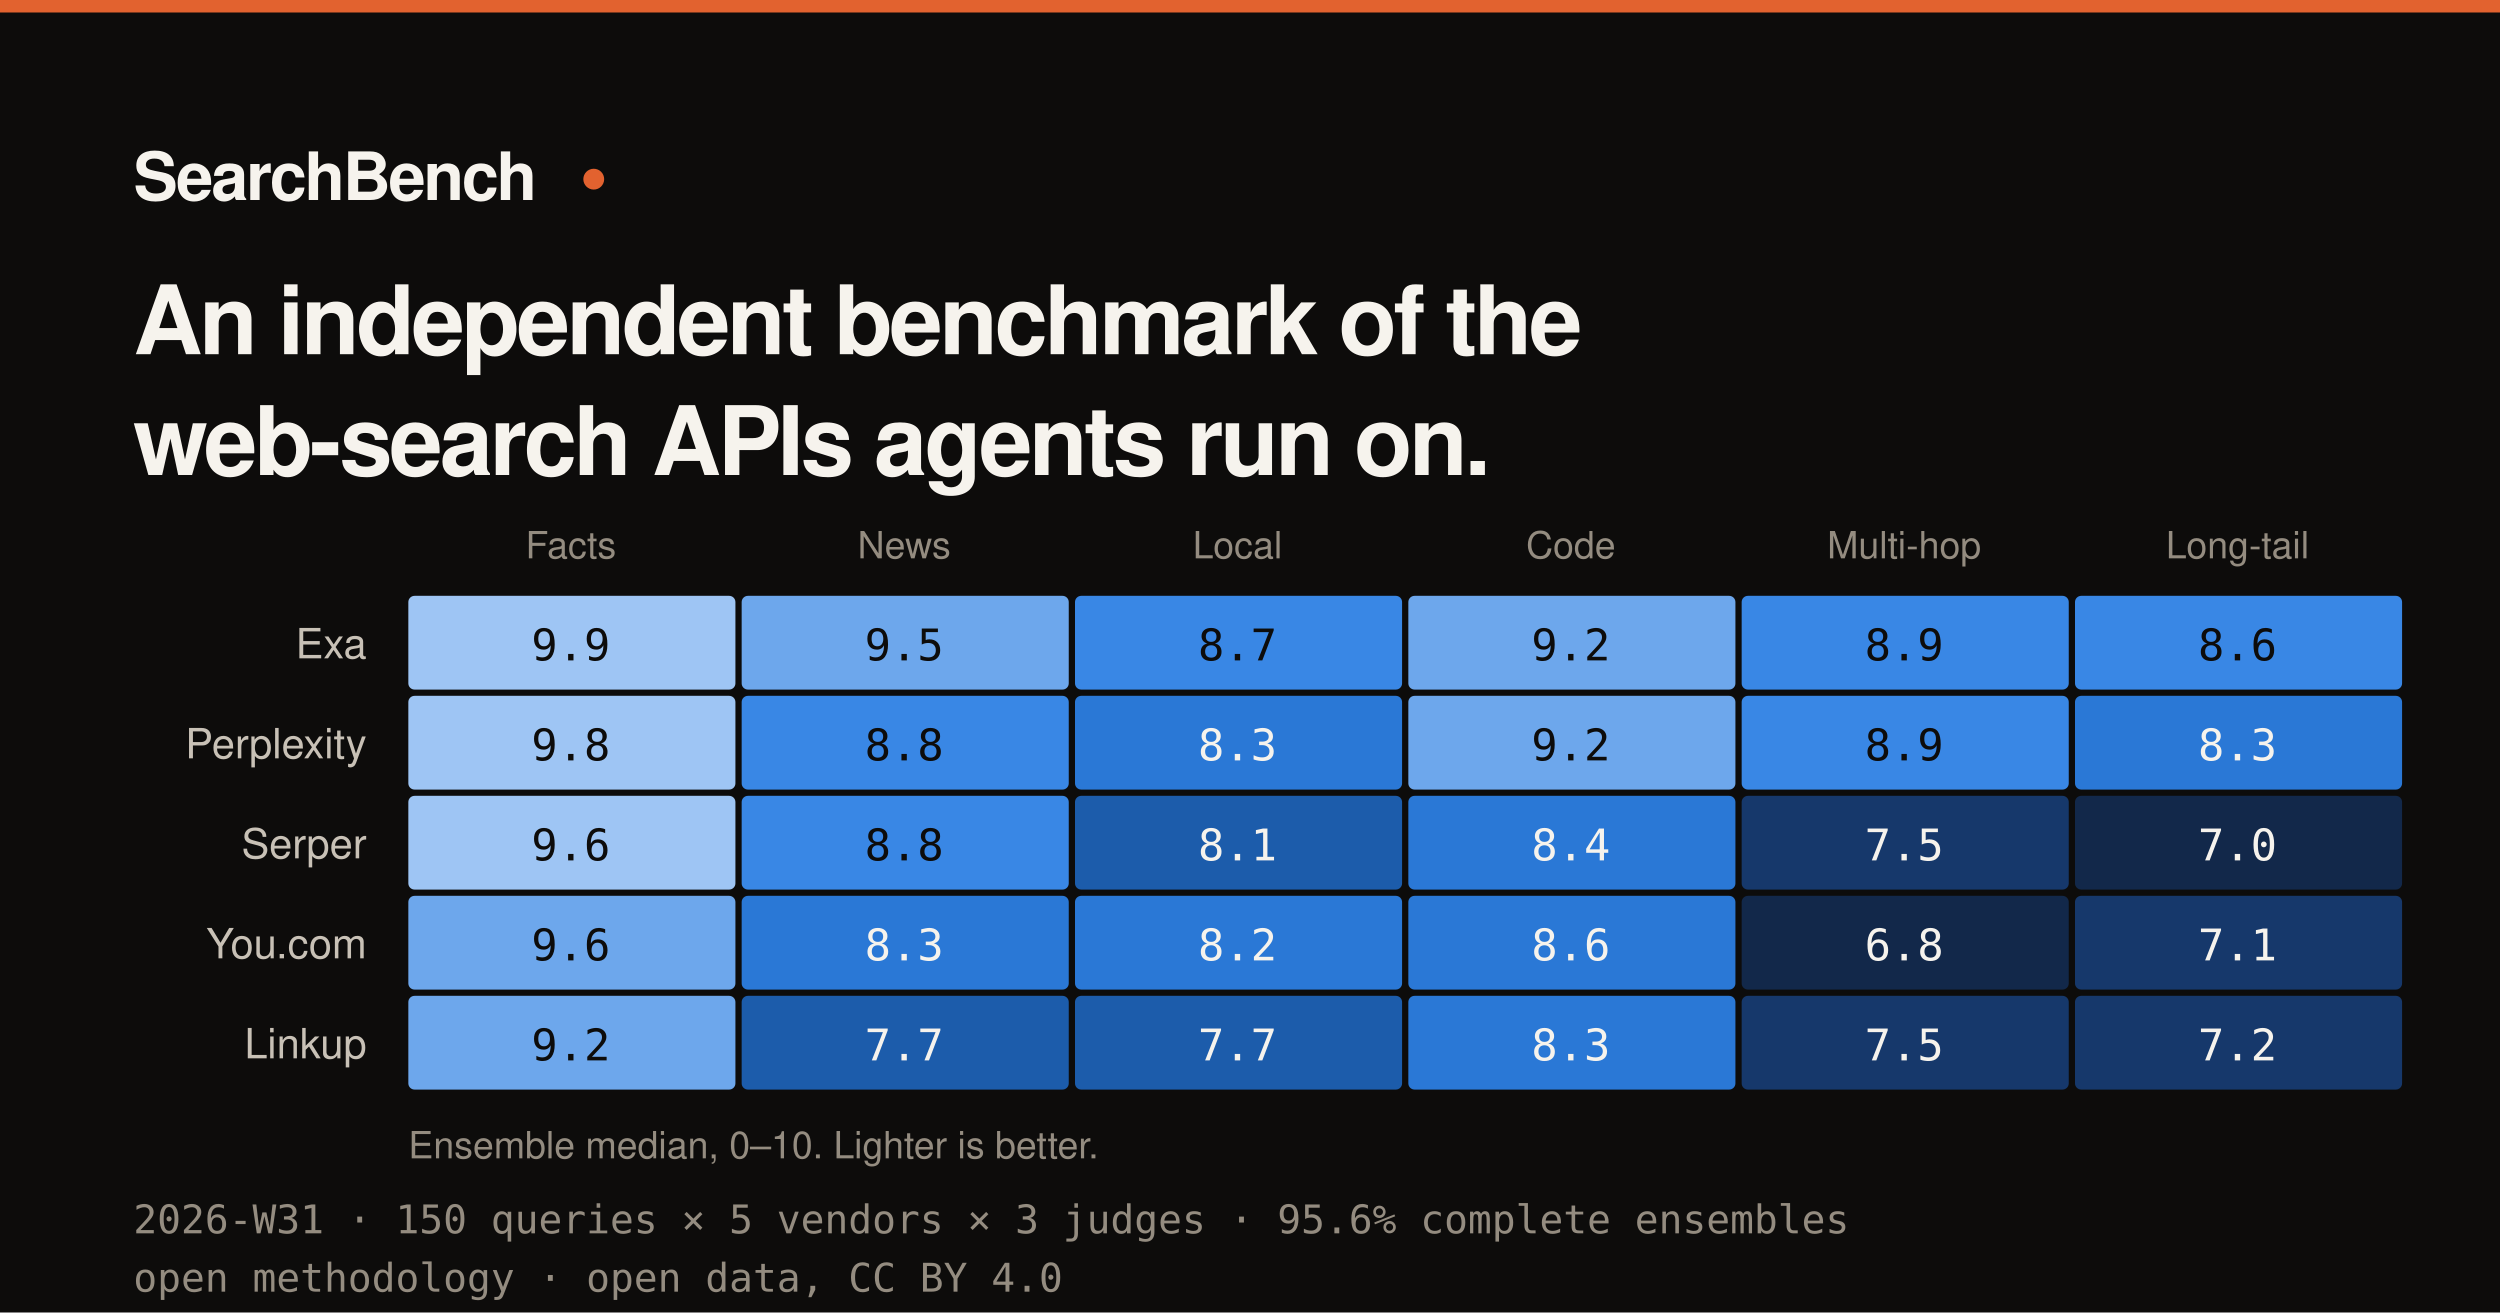
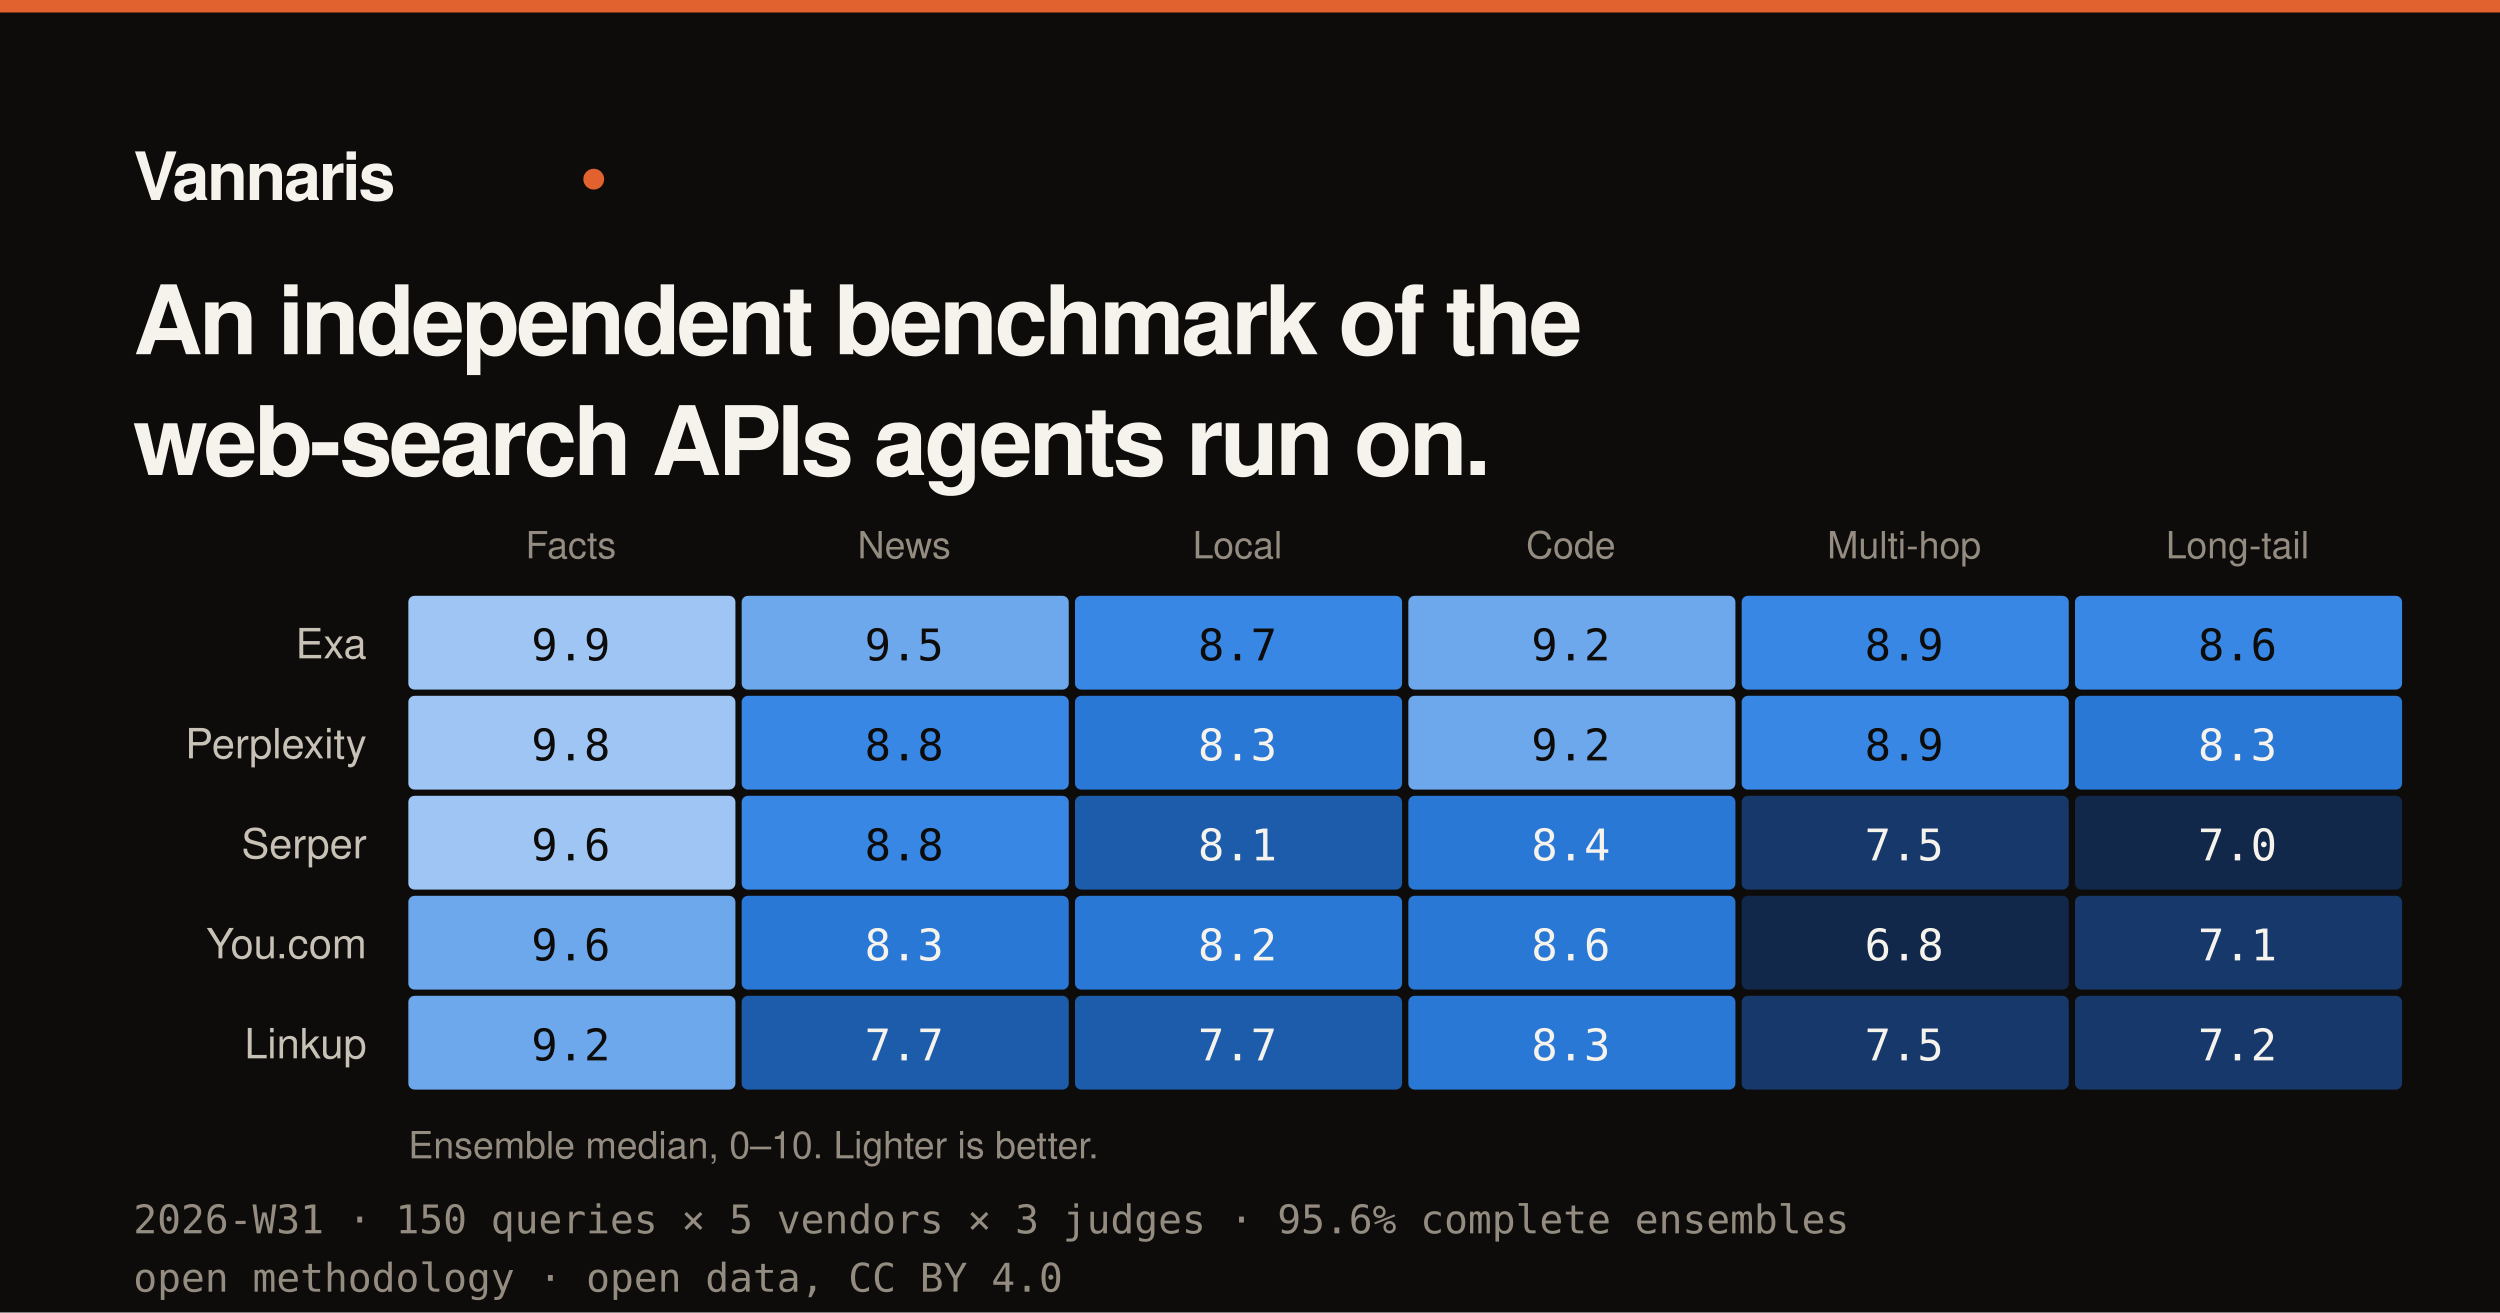
<svg xmlns="http://www.w3.org/2000/svg" width="1200" height="630" viewBox="0 0 1200 630">
  <rect width="1200" height="630" fill="#0d0c0b" />
  <rect width="1200" height="6" fill="#e2622f" />
-   <text x="64" y="96" font-family="Archivo, Helvetica Neue, Helvetica, Arial, sans-serif" font-size="32" font-weight="700" letter-spacing="-1.1" fill="#f6f3ed">SearchBench</text>
+   <text x="64" y="96" font-family="Archivo, Helvetica Neue, Helvetica, Arial, sans-serif" font-size="32" font-weight="700" letter-spacing="-1.1" fill="#f6f3ed">Vannaris</text>
  <circle cx="285" cy="86" r="5" fill="#e2622f" />
  <text x="64" y="170" font-family="Archivo, Helvetica Neue, Helvetica, Arial, sans-serif" font-size="46" font-weight="650" letter-spacing="-1.6" fill="#f6f3ed">An independent benchmark of the</text>
  <text x="64" y="228" font-family="Archivo, Helvetica Neue, Helvetica, Arial, sans-serif" font-size="46" font-weight="650" letter-spacing="-1.6" fill="#f6f3ed">web-search APIs agents run on.</text>
  <text x="274" y="268" font-family="Archivo, Helvetica Neue, Helvetica, Arial, sans-serif" font-size="18" fill="#948c80" text-anchor="middle">Facts</text>
  <text x="434" y="268" font-family="Archivo, Helvetica Neue, Helvetica, Arial, sans-serif" font-size="18" fill="#948c80" text-anchor="middle">News</text>
  <text x="594" y="268" font-family="Archivo, Helvetica Neue, Helvetica, Arial, sans-serif" font-size="18" fill="#948c80" text-anchor="middle">Local</text>
  <text x="754" y="268" font-family="Archivo, Helvetica Neue, Helvetica, Arial, sans-serif" font-size="18" fill="#948c80" text-anchor="middle">Code</text>
  <text x="914" y="268" font-family="Archivo, Helvetica Neue, Helvetica, Arial, sans-serif" font-size="18" fill="#948c80" text-anchor="middle">Multi-hop</text>
  <text x="1074" y="268" font-family="Archivo, Helvetica Neue, Helvetica, Arial, sans-serif" font-size="18" fill="#948c80" text-anchor="middle">Long-tail</text>
  <text x="176" y="316" font-family="Archivo, Helvetica Neue, Helvetica, Arial, sans-serif" font-size="20" fill="#c8c1b6" text-anchor="end">Exa</text>
  <rect x="196" y="286" width="157" height="45" rx="3" fill="#9ec5f4" />
  <text x="274" y="317" font-family="Martian Mono, SFMono-Regular, Menlo, Consolas, monospace" font-size="21" fill="#0d0c0b" text-anchor="middle">9.9</text>
  <rect x="356" y="286" width="157" height="45" rx="3" fill="#6da7ec" />
  <text x="434" y="317" font-family="Martian Mono, SFMono-Regular, Menlo, Consolas, monospace" font-size="21" fill="#0d0c0b" text-anchor="middle">9.5</text>
  <rect x="516" y="286" width="157" height="45" rx="3" fill="#3987e5" />
  <text x="594" y="317" font-family="Martian Mono, SFMono-Regular, Menlo, Consolas, monospace" font-size="21" fill="#0d0c0b" text-anchor="middle">8.7</text>
  <rect x="676" y="286" width="157" height="45" rx="3" fill="#6da7ec" />
  <text x="754" y="317" font-family="Martian Mono, SFMono-Regular, Menlo, Consolas, monospace" font-size="21" fill="#0d0c0b" text-anchor="middle">9.2</text>
  <rect x="836" y="286" width="157" height="45" rx="3" fill="#3987e5" />
  <text x="914" y="317" font-family="Martian Mono, SFMono-Regular, Menlo, Consolas, monospace" font-size="21" fill="#0d0c0b" text-anchor="middle">8.9</text>
  <rect x="996" y="286" width="157" height="45" rx="3" fill="#3987e5" />
  <text x="1074" y="317" font-family="Martian Mono, SFMono-Regular, Menlo, Consolas, monospace" font-size="21" fill="#0d0c0b" text-anchor="middle">8.6</text>
  <text x="176" y="364" font-family="Archivo, Helvetica Neue, Helvetica, Arial, sans-serif" font-size="20" fill="#c8c1b6" text-anchor="end">Perplexity</text>
  <rect x="196" y="334" width="157" height="45" rx="3" fill="#9ec5f4" />
  <text x="274" y="365" font-family="Martian Mono, SFMono-Regular, Menlo, Consolas, monospace" font-size="21" fill="#0d0c0b" text-anchor="middle">9.8</text>
  <rect x="356" y="334" width="157" height="45" rx="3" fill="#3987e5" />
  <text x="434" y="365" font-family="Martian Mono, SFMono-Regular, Menlo, Consolas, monospace" font-size="21" fill="#0d0c0b" text-anchor="middle">8.8</text>
  <rect x="516" y="334" width="157" height="45" rx="3" fill="#2a78d6" />
  <text x="594" y="365" font-family="Martian Mono, SFMono-Regular, Menlo, Consolas, monospace" font-size="21" fill="#f6f3ed" text-anchor="middle">8.3</text>
  <rect x="676" y="334" width="157" height="45" rx="3" fill="#6da7ec" />
  <text x="754" y="365" font-family="Martian Mono, SFMono-Regular, Menlo, Consolas, monospace" font-size="21" fill="#0d0c0b" text-anchor="middle">9.2</text>
  <rect x="836" y="334" width="157" height="45" rx="3" fill="#3987e5" />
  <text x="914" y="365" font-family="Martian Mono, SFMono-Regular, Menlo, Consolas, monospace" font-size="21" fill="#0d0c0b" text-anchor="middle">8.9</text>
  <rect x="996" y="334" width="157" height="45" rx="3" fill="#2a78d6" />
  <text x="1074" y="365" font-family="Martian Mono, SFMono-Regular, Menlo, Consolas, monospace" font-size="21" fill="#f6f3ed" text-anchor="middle">8.3</text>
  <text x="176" y="412" font-family="Archivo, Helvetica Neue, Helvetica, Arial, sans-serif" font-size="20" fill="#c8c1b6" text-anchor="end">Serper</text>
  <rect x="196" y="382" width="157" height="45" rx="3" fill="#9ec5f4" />
  <text x="274" y="413" font-family="Martian Mono, SFMono-Regular, Menlo, Consolas, monospace" font-size="21" fill="#0d0c0b" text-anchor="middle">9.6</text>
  <rect x="356" y="382" width="157" height="45" rx="3" fill="#3987e5" />
  <text x="434" y="413" font-family="Martian Mono, SFMono-Regular, Menlo, Consolas, monospace" font-size="21" fill="#0d0c0b" text-anchor="middle">8.8</text>
  <rect x="516" y="382" width="157" height="45" rx="3" fill="#1c5cab" />
  <text x="594" y="413" font-family="Martian Mono, SFMono-Regular, Menlo, Consolas, monospace" font-size="21" fill="#f6f3ed" text-anchor="middle">8.1</text>
  <rect x="676" y="382" width="157" height="45" rx="3" fill="#2a78d6" />
  <text x="754" y="413" font-family="Martian Mono, SFMono-Regular, Menlo, Consolas, monospace" font-size="21" fill="#f6f3ed" text-anchor="middle">8.4</text>
  <rect x="836" y="382" width="157" height="45" rx="3" fill="#16386b" />
  <text x="914" y="413" font-family="Martian Mono, SFMono-Regular, Menlo, Consolas, monospace" font-size="21" fill="#f6f3ed" text-anchor="middle">7.5</text>
  <rect x="996" y="382" width="157" height="45" rx="3" fill="#12284a" />
  <text x="1074" y="413" font-family="Martian Mono, SFMono-Regular, Menlo, Consolas, monospace" font-size="21" fill="#f6f3ed" text-anchor="middle">7.0</text>
  <text x="176" y="460" font-family="Archivo, Helvetica Neue, Helvetica, Arial, sans-serif" font-size="20" fill="#c8c1b6" text-anchor="end">You.com</text>
  <rect x="196" y="430" width="157" height="45" rx="3" fill="#6da7ec" />
  <text x="274" y="461" font-family="Martian Mono, SFMono-Regular, Menlo, Consolas, monospace" font-size="21" fill="#0d0c0b" text-anchor="middle">9.6</text>
  <rect x="356" y="430" width="157" height="45" rx="3" fill="#2a78d6" />
  <text x="434" y="461" font-family="Martian Mono, SFMono-Regular, Menlo, Consolas, monospace" font-size="21" fill="#f6f3ed" text-anchor="middle">8.3</text>
  <rect x="516" y="430" width="157" height="45" rx="3" fill="#2a78d6" />
  <text x="594" y="461" font-family="Martian Mono, SFMono-Regular, Menlo, Consolas, monospace" font-size="21" fill="#f6f3ed" text-anchor="middle">8.2</text>
  <rect x="676" y="430" width="157" height="45" rx="3" fill="#2a78d6" />
  <text x="754" y="461" font-family="Martian Mono, SFMono-Regular, Menlo, Consolas, monospace" font-size="21" fill="#f6f3ed" text-anchor="middle">8.6</text>
  <rect x="836" y="430" width="157" height="45" rx="3" fill="#12284a" />
  <text x="914" y="461" font-family="Martian Mono, SFMono-Regular, Menlo, Consolas, monospace" font-size="21" fill="#f6f3ed" text-anchor="middle">6.8</text>
  <rect x="996" y="430" width="157" height="45" rx="3" fill="#16386b" />
  <text x="1074" y="461" font-family="Martian Mono, SFMono-Regular, Menlo, Consolas, monospace" font-size="21" fill="#f6f3ed" text-anchor="middle">7.1</text>
  <text x="176" y="508" font-family="Archivo, Helvetica Neue, Helvetica, Arial, sans-serif" font-size="20" fill="#c8c1b6" text-anchor="end">Linkup</text>
  <rect x="196" y="478" width="157" height="45" rx="3" fill="#6da7ec" />
  <text x="274" y="509" font-family="Martian Mono, SFMono-Regular, Menlo, Consolas, monospace" font-size="21" fill="#0d0c0b" text-anchor="middle">9.2</text>
  <rect x="356" y="478" width="157" height="45" rx="3" fill="#1c5cab" />
  <text x="434" y="509" font-family="Martian Mono, SFMono-Regular, Menlo, Consolas, monospace" font-size="21" fill="#f6f3ed" text-anchor="middle">7.7</text>
  <rect x="516" y="478" width="157" height="45" rx="3" fill="#1c5cab" />
  <text x="594" y="509" font-family="Martian Mono, SFMono-Regular, Menlo, Consolas, monospace" font-size="21" fill="#f6f3ed" text-anchor="middle">7.7</text>
  <rect x="676" y="478" width="157" height="45" rx="3" fill="#2a78d6" />
  <text x="754" y="509" font-family="Martian Mono, SFMono-Regular, Menlo, Consolas, monospace" font-size="21" fill="#f6f3ed" text-anchor="middle">8.3</text>
  <rect x="836" y="478" width="157" height="45" rx="3" fill="#16386b" />
  <text x="914" y="509" font-family="Martian Mono, SFMono-Regular, Menlo, Consolas, monospace" font-size="21" fill="#f6f3ed" text-anchor="middle">7.5</text>
  <rect x="996" y="478" width="157" height="45" rx="3" fill="#16386b" />
  <text x="1074" y="509" font-family="Martian Mono, SFMono-Regular, Menlo, Consolas, monospace" font-size="21" fill="#f6f3ed" text-anchor="middle">7.2</text>
  <text x="196" y="556" font-family="Archivo, Helvetica Neue, Helvetica, Arial, sans-serif" font-size="18" fill="#948c80">Ensemble median, 0–10. Lighter is better.</text>
  <text x="64" y="592" font-family="Martian Mono, SFMono-Regular, Menlo, Consolas, monospace" font-size="19" fill="#948c80">2026-W31 · 150 queries × 5 vendors × 3 judges · 95.6% complete ensembles</text>
  <text x="64" y="620" font-family="Martian Mono, SFMono-Regular, Menlo, Consolas, monospace" font-size="19" fill="#948c80">open methodology · open data, CC BY 4.0</text>
</svg>
